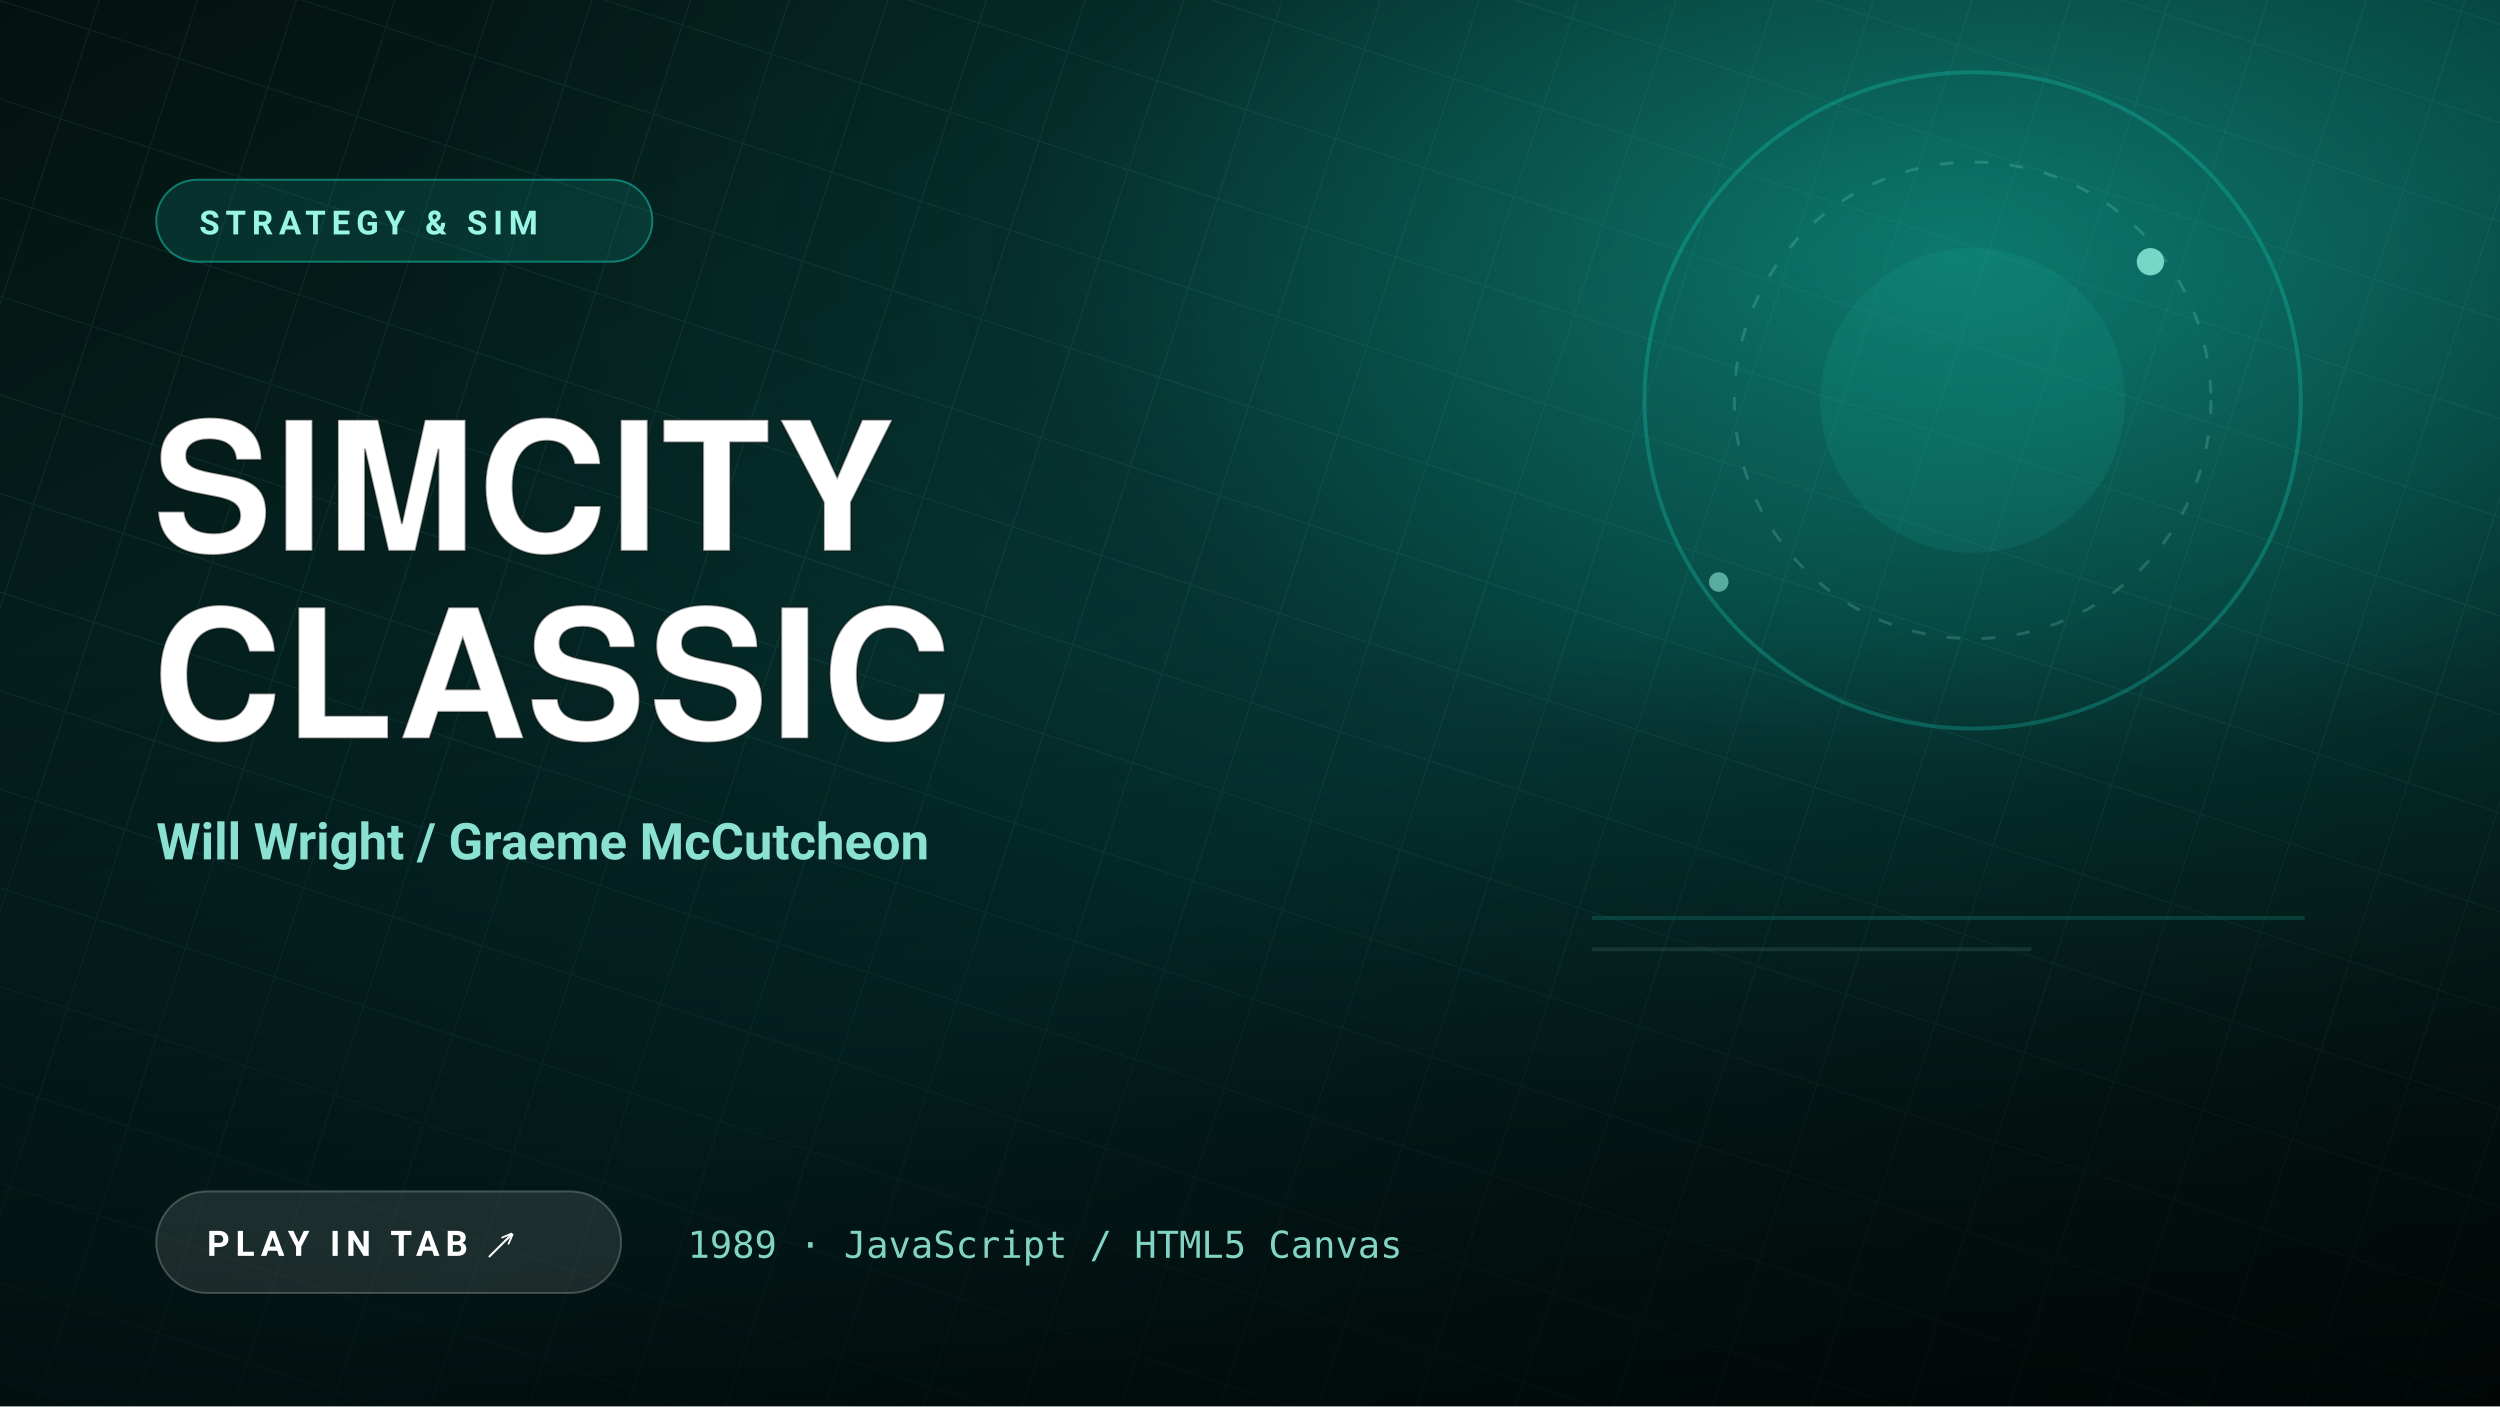
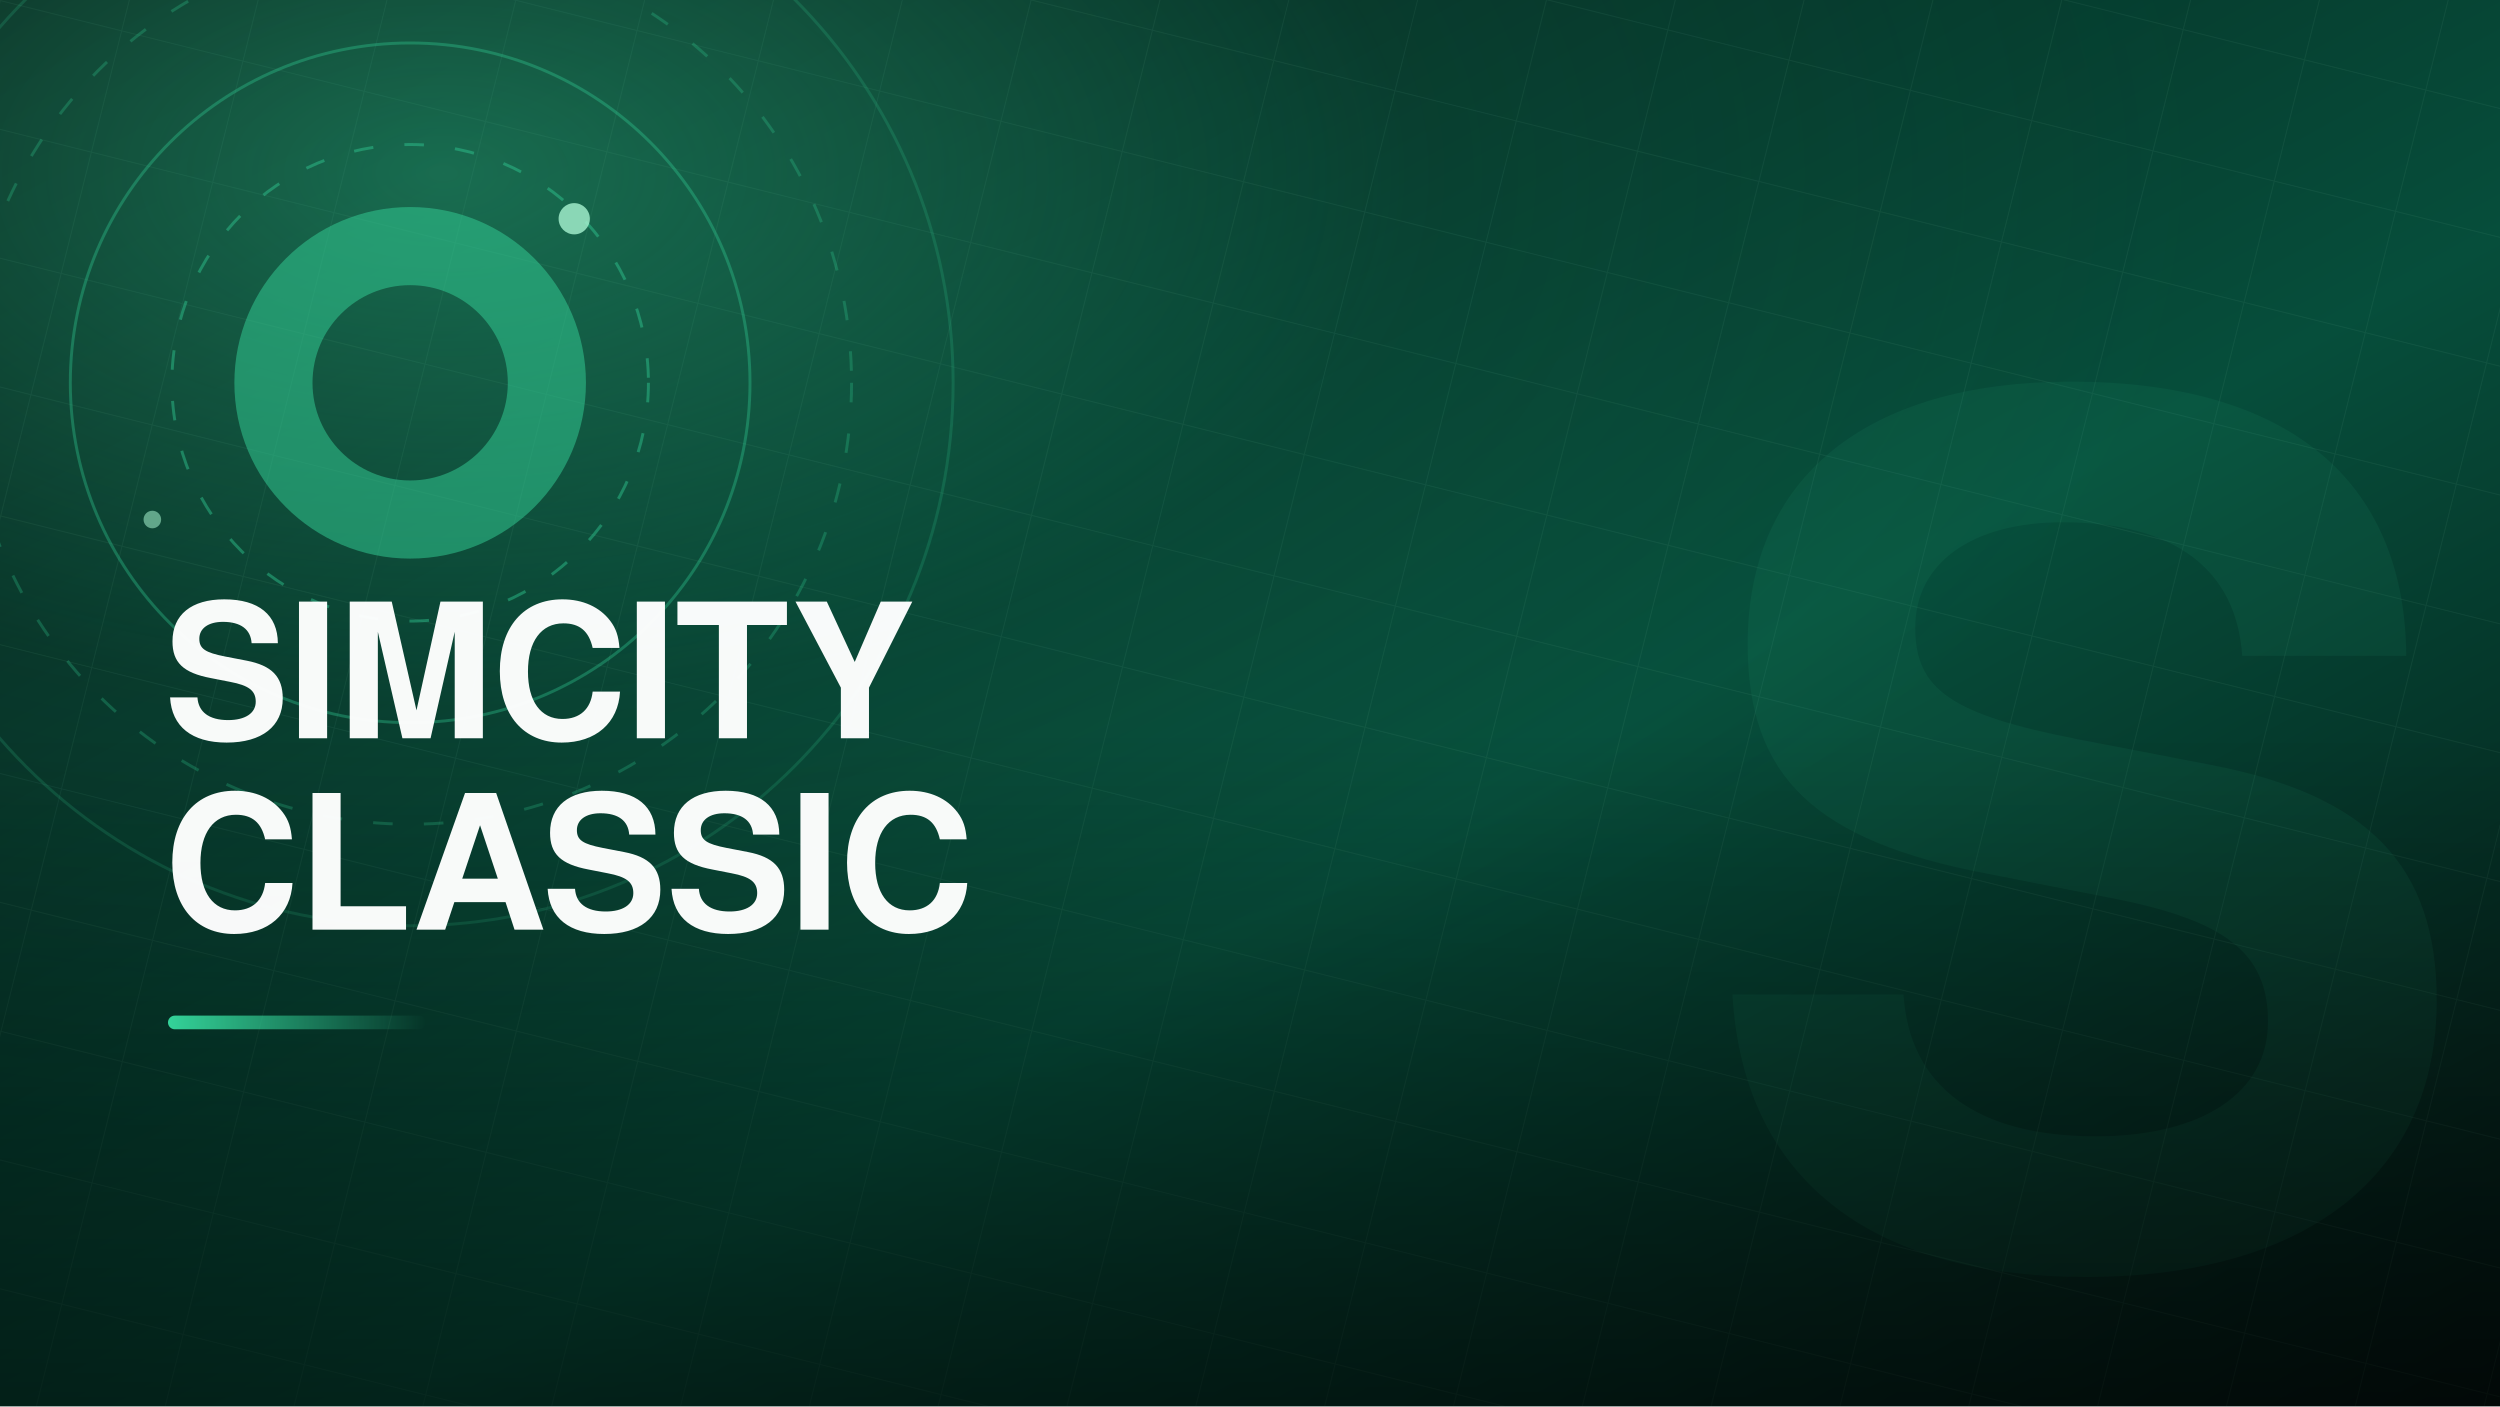
<svg xmlns="http://www.w3.org/2000/svg" viewBox="0 0 1280 720" width="1280" height="720" role="img" aria-label="SimCity Classic cover art">
  <defs>
    <linearGradient id="bg" x1="0" y1="0" x2="1" y2="1">
-       <stop offset="0%" stop-color="#04120f" />
-       <stop offset="55%" stop-color="#042f2e" />
-       <stop offset="100%" stop-color="#04120f" />
+       <stop offset="0%" stop-color="#041310" />
+       <stop offset="58%" stop-color="#064e3b" />
+       <stop offset="100%" stop-color="#041310" />
    </linearGradient>
-     <radialGradient id="glow" cx="78%" cy="18%" r="62%">
-       <stop offset="0%" stop-color="#14b8a6" stop-opacity="0.55" />
-       <stop offset="60%" stop-color="#14b8a6" stop-opacity="0.08" />
-       <stop offset="100%" stop-color="#14b8a6" stop-opacity="0" />
+     <radialGradient id="glow" cx="18%" cy="12%" r="70%">
+       <stop offset="0%" stop-color="#34d399" stop-opacity="0.42" />
+       <stop offset="55%" stop-color="#34d399" stop-opacity="0.07" />
+       <stop offset="100%" stop-color="#34d399" stop-opacity="0" />
    </radialGradient>
-     <linearGradient id="fade" x1="0" y1="0" x2="0" y2="1">
-       <stop offset="45%" stop-color="#000" stop-opacity="0" />
-       <stop offset="100%" stop-color="#000" stop-opacity="0.65" />
+     <linearGradient id="rule" x1="0" y1="0" x2="1" y2="0">
+       <stop offset="0%" stop-color="#34d399" stop-opacity="1" />
+       <stop offset="100%" stop-color="#34d399" stop-opacity="0" />
    </linearGradient>
-     <pattern id="grid" width="48" height="48" patternUnits="userSpaceOnUse" patternTransform="rotate(18)">
-       <path d="M0 0H48M0 0V48" stroke="#99f6e4" stroke-opacity="0.07" stroke-width="1" />
+     <linearGradient id="shade" x1="0" y1="0" x2="0" y2="1">
+       <stop offset="52%" stop-color="#000" stop-opacity="0" />
+       <stop offset="100%" stop-color="#000" stop-opacity="0.55" />
+     </linearGradient>
+     <pattern id="grid" width="64" height="64" patternUnits="userSpaceOnUse" patternTransform="rotate(14)">
+       <path d="M0 0H64M0 0V64" stroke="#a7f3d0" stroke-opacity="0.055" stroke-width="1" />
    </pattern>
  </defs>
  <rect width="1280" height="720" fill="url(#bg)" />
  <rect width="1280" height="720" fill="url(#grid)" />
  <rect width="1280" height="720" fill="url(#glow)" />
-   <g opacity="0.85">
-     <circle cx="1010" cy="205" r="168" fill="none" stroke="#14b8a6" stroke-opacity="0.42" stroke-width="2" />
-     <circle cx="1010" cy="205" r="122" fill="none" stroke="#99f6e4" stroke-opacity="0.22" stroke-width="1.5" stroke-dasharray="7 11" />
-     <circle cx="1010" cy="205" r="78" fill="#14b8a6" fill-opacity="0.15" />
-     <circle cx="1101" cy="134" r="7" fill="#99f6e4" fill-opacity="0.9" />
-     <circle cx="880" cy="298" r="5" fill="#99f6e4" fill-opacity="0.65" />
-     <path d="M815 470 L1180 470" stroke="#14b8a6" stroke-opacity="0.35" stroke-width="2" />
-     <path d="M815 486 L1040 486" stroke="#99f6e4" stroke-opacity="0.18" stroke-width="2" />
+   <g>
+     <circle cx="210" cy="196" r="70" fill="none" stroke="#34d399" stroke-opacity="0.50" stroke-width="40" />
+     <circle cx="210" cy="196" r="122" fill="none" stroke="#34d399" stroke-opacity="0.42" stroke-width="1.5" stroke-dasharray="10 16" />
+     <circle cx="210" cy="196" r="174" fill="none" stroke="#34d399" stroke-opacity="0.34" stroke-width="1.5" />
+     <circle cx="210" cy="196" r="226" fill="none" stroke="#34d399" stroke-opacity="0.26" stroke-width="1.5" stroke-dasharray="10 16" />
+     <circle cx="210" cy="196" r="278" fill="none" stroke="#34d399" stroke-opacity="0.18" stroke-width="1.5" />
+     <circle cx="294" cy="112" r="8" fill="#a7f3d0" fill-opacity="0.8" />
+     <circle cx="78" cy="266" r="4.5" fill="#a7f3d0" fill-opacity="0.55" />
  </g>
-   <rect width="1280" height="720" fill="url(#fade)" />
-   <g transform="translate(80 92)">
-     <rect x="0" y="0" width="254" height="42" rx="21" fill="#14b8a6" fill-opacity="0.16" stroke="#14b8a6" stroke-opacity="0.6" />
-     <text x="22" y="28" fill="#99f6e4" font-family="Segoe UI, Roboto, Helvetica, Arial, sans-serif" font-size="17" font-weight="700" letter-spacing="3">STRATEGY &amp; SIM</text>
+   <text x="1268" y="640" text-anchor="end" font-family="Segoe UI, Helvetica, Arial, sans-serif" font-weight="900" font-size="600" fill="#34d399" fill-opacity="0.07" letter-spacing="-20">S</text>
+   <rect width="1280" height="720" fill="url(#shade)" />
+   <g font-family="Segoe UI, Arial Black, Helvetica, Arial, sans-serif" font-weight="900" font-size="96" letter-spacing="-1">
+     <text x="84" y="378" fill="#ffffff" fill-opacity="0.97">SIMCITY</text>
+     <text x="84" y="476" fill="#ffffff" fill-opacity="0.97">CLASSIC</text>
  </g>
-   <g font-family="Segoe UI, Arial Black, Helvetica, Arial, sans-serif" font-weight="900" font-size="92" letter-spacing="1">
-     <text x="78" y="282" fill="#ffffff" stroke="#000" stroke-opacity="0.35" stroke-width="1">SIMCITY</text>
-     <text x="78" y="378" fill="#ffffff" stroke="#000" stroke-opacity="0.35" stroke-width="1">CLASSIC</text>
-   </g>
-   <text x="80" y="440" fill="#99f6e4" font-family="Segoe UI, Roboto, Helvetica, Arial, sans-serif" font-size="26" font-weight="600" opacity="0.9">Will Wright / Graeme McCutcheon</text>
-   <g transform="translate(80 610)">
-     <rect x="0" y="0" width="238" height="52" rx="26" fill="#ffffff" fill-opacity="0.1" stroke="#ffffff" stroke-opacity="0.22" />
-     <text x="26" y="33" fill="#ffffff" font-family="Segoe UI, Roboto, Helvetica, Arial, sans-serif" font-size="18" font-weight="700" letter-spacing="3">PLAY IN TAB ↗</text>
-     <text x="272" y="34" fill="#99f6e4" font-family="ui-monospace, SFMono-Regular, Menlo, monospace" font-size="19" opacity="0.85">1989 · JavaScript / HTML5 Canvas</text>
-   </g>
+   <rect x="86" y="520" width="132" height="7" rx="3.5" fill="url(#rule)" />
</svg>
